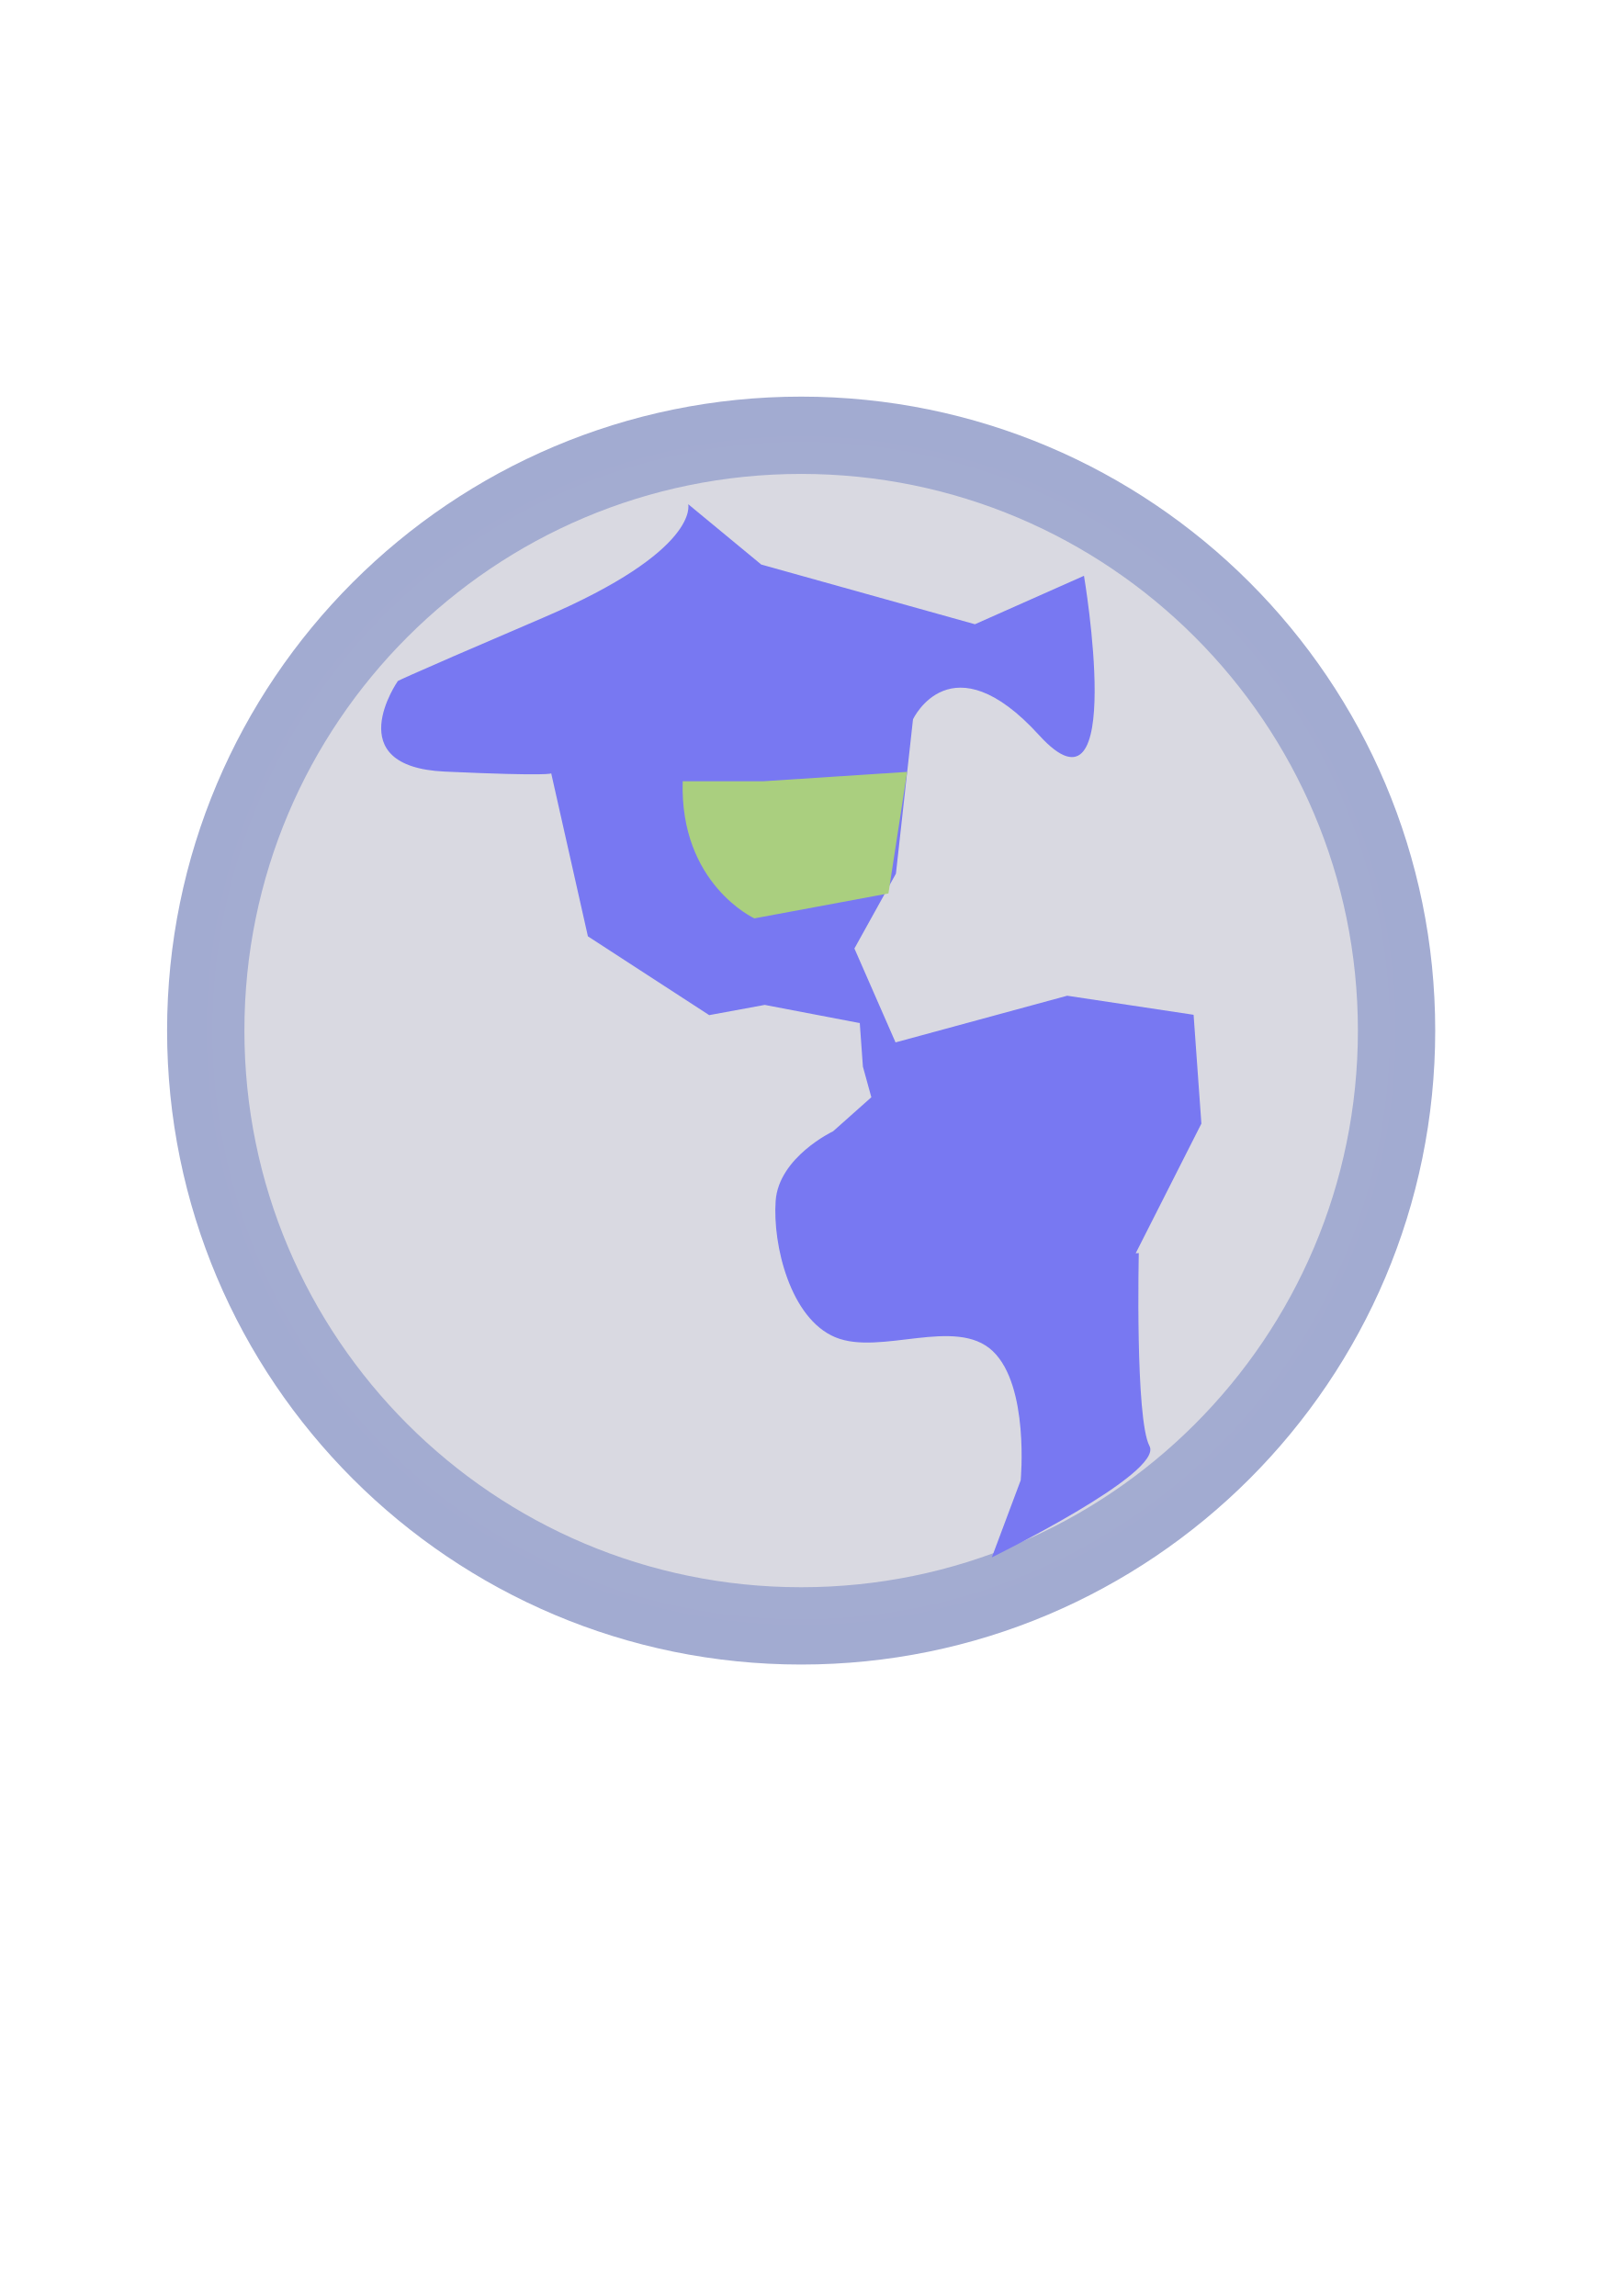
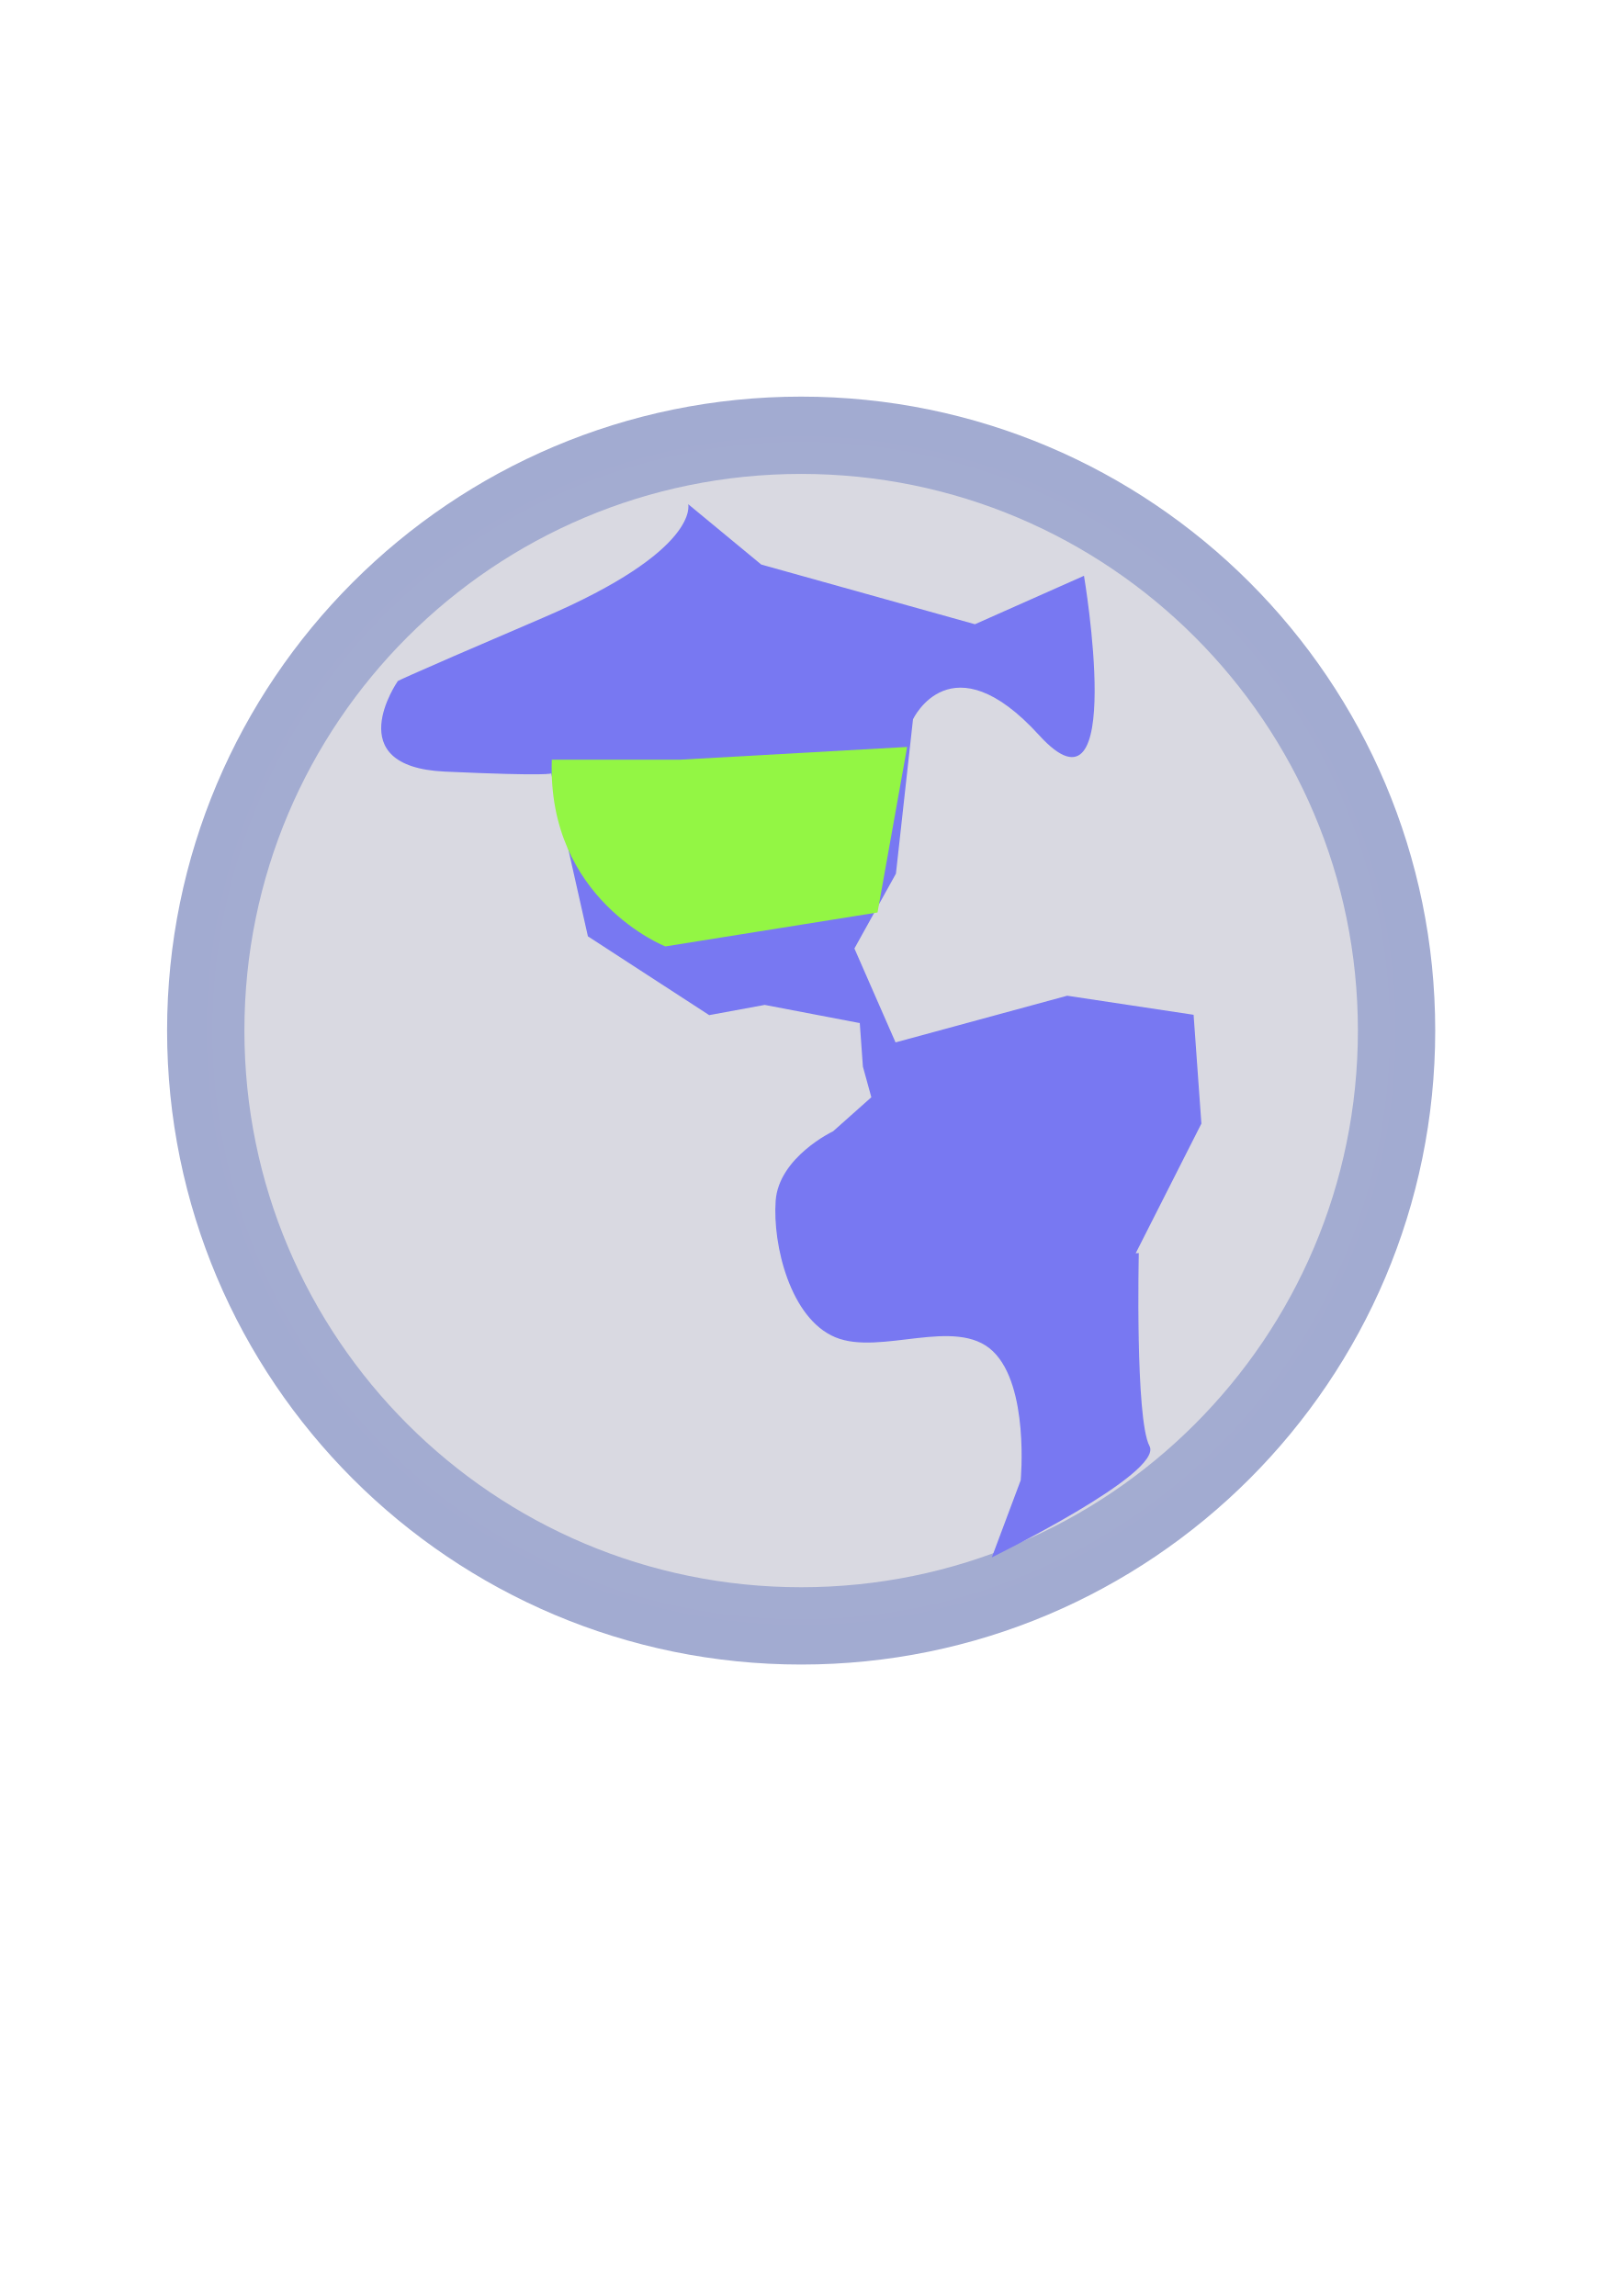
<svg xmlns="http://www.w3.org/2000/svg" xmlns:ns1="http://www.openswatchbook.org/uri/2009/osb" xmlns:xlink="http://www.w3.org/1999/xlink" width="744.094" height="1052.362" id="svg2" version="1.1">
  <defs id="defs4">
    <linearGradient id="linearGradient3771" ns1:paint="gradient">
      <stop style="stop-color:#dddddd;stop-opacity:1;" offset="0" id="stop3773" />
      <stop style="stop-color:#000000;stop-opacity:0;" offset="1" id="stop3775" />
    </linearGradient>
    <linearGradient id="linearGradient3755">
      <stop style="stop-color:#aab2d5;stop-opacity:1;" offset="0" id="stop3767" />
      <stop style="stop-color:#a2abd1;stop-opacity:1;" offset="1" id="stop3759" />
    </linearGradient>
    <radialGradient xlink:href="#linearGradient3755" id="radialGradient3761" cx="434.286" cy="533.791" fx="434.286" fy="533.791" r="290.574" gradientUnits="userSpaceOnUse" />
  </defs>
  <g id="layer1">
    <path style="fill-opacity:1;fill-rule:evenodd;stroke:url(#radialGradient3761);stroke-width:35.433;stroke-linecap:butt;stroke-linejoin:miter;stroke-miterlimit:4;stroke-opacity:1;stroke-dasharray:none;fill:#d9d9e1" id="path2985" d="m 707.143,533.791 a 272.857,272.857 0 1 1 -545.714,0 272.857,272.857 0 1 1 545.714,0 z" transform="translate(-67.14285,-61.42857)" />
    <path style="fill:#7878f2;stroke:none;stroke-width:1px;stroke-linecap:butt;stroke-linejoin:miter;stroke-opacity:1;fill-opacity:1" d="m 182.265,312.238 c 0,0 -27.268,39.193 21.588,41.42 48.856,2.227 48.754,0.802 48.754,0.802 l 16.813,74.703 55.582,36.118 25.444,-4.688 43.565,8.335 1.43,19.949 3.871,14.045 -17.503,15.577 c 0,0 -24.933,11.813 -26.353,31.966 -1.42,20.153 6.731,53.943 27.395,62.487 20.664,8.544 55.163,-9.683 72.063,6.292 16.9,15.975 12.839,59.234 12.839,59.234 l -13.223,35.322 c 0,0 78.871,-38.595 72.252,-51.011 -6.619,-12.416 -4.908,-88.447 -4.908,-88.447 l -1.425,0.102 30.112,-59.448 0,0 -3.575,-49.872 -57.916,-8.739 -78.672,21.394 -18.84,-43.049 19.025,-34.305 7.819,-70.74 c 0,0 17.395,-37.053 57.814,7.314 40.418,44.367 20.542,-73.084 20.542,-73.084 l -49.969,22.201 -97.921,-27.355 -33.493,-27.676 c 0,0 5.807,21.067 -66.45,52.027 -72.257,30.96 -66.66,29.126 -66.66,29.126 z" id="path3819" />
-     <path style="fill:#aacf7f;fill-opacity:1;stroke:none" d="m 312.857,358.076 c -1.429,47.143 32.857,62.857 32.857,62.857 l 61.429,-11.429 8.571,-55.714 L 350,358.076 z" id="path3821" />
+     <path style="fill:#93f644;fill-opacity:1;stroke:none" d="m 252.882,348.198 c -2.262,64.195 52.016,85.593 52.016,85.593 l 97.247,-15.562 13.569,-75.866 -104.031,5.836 z" id="path3821" />
  </g>
</svg>
